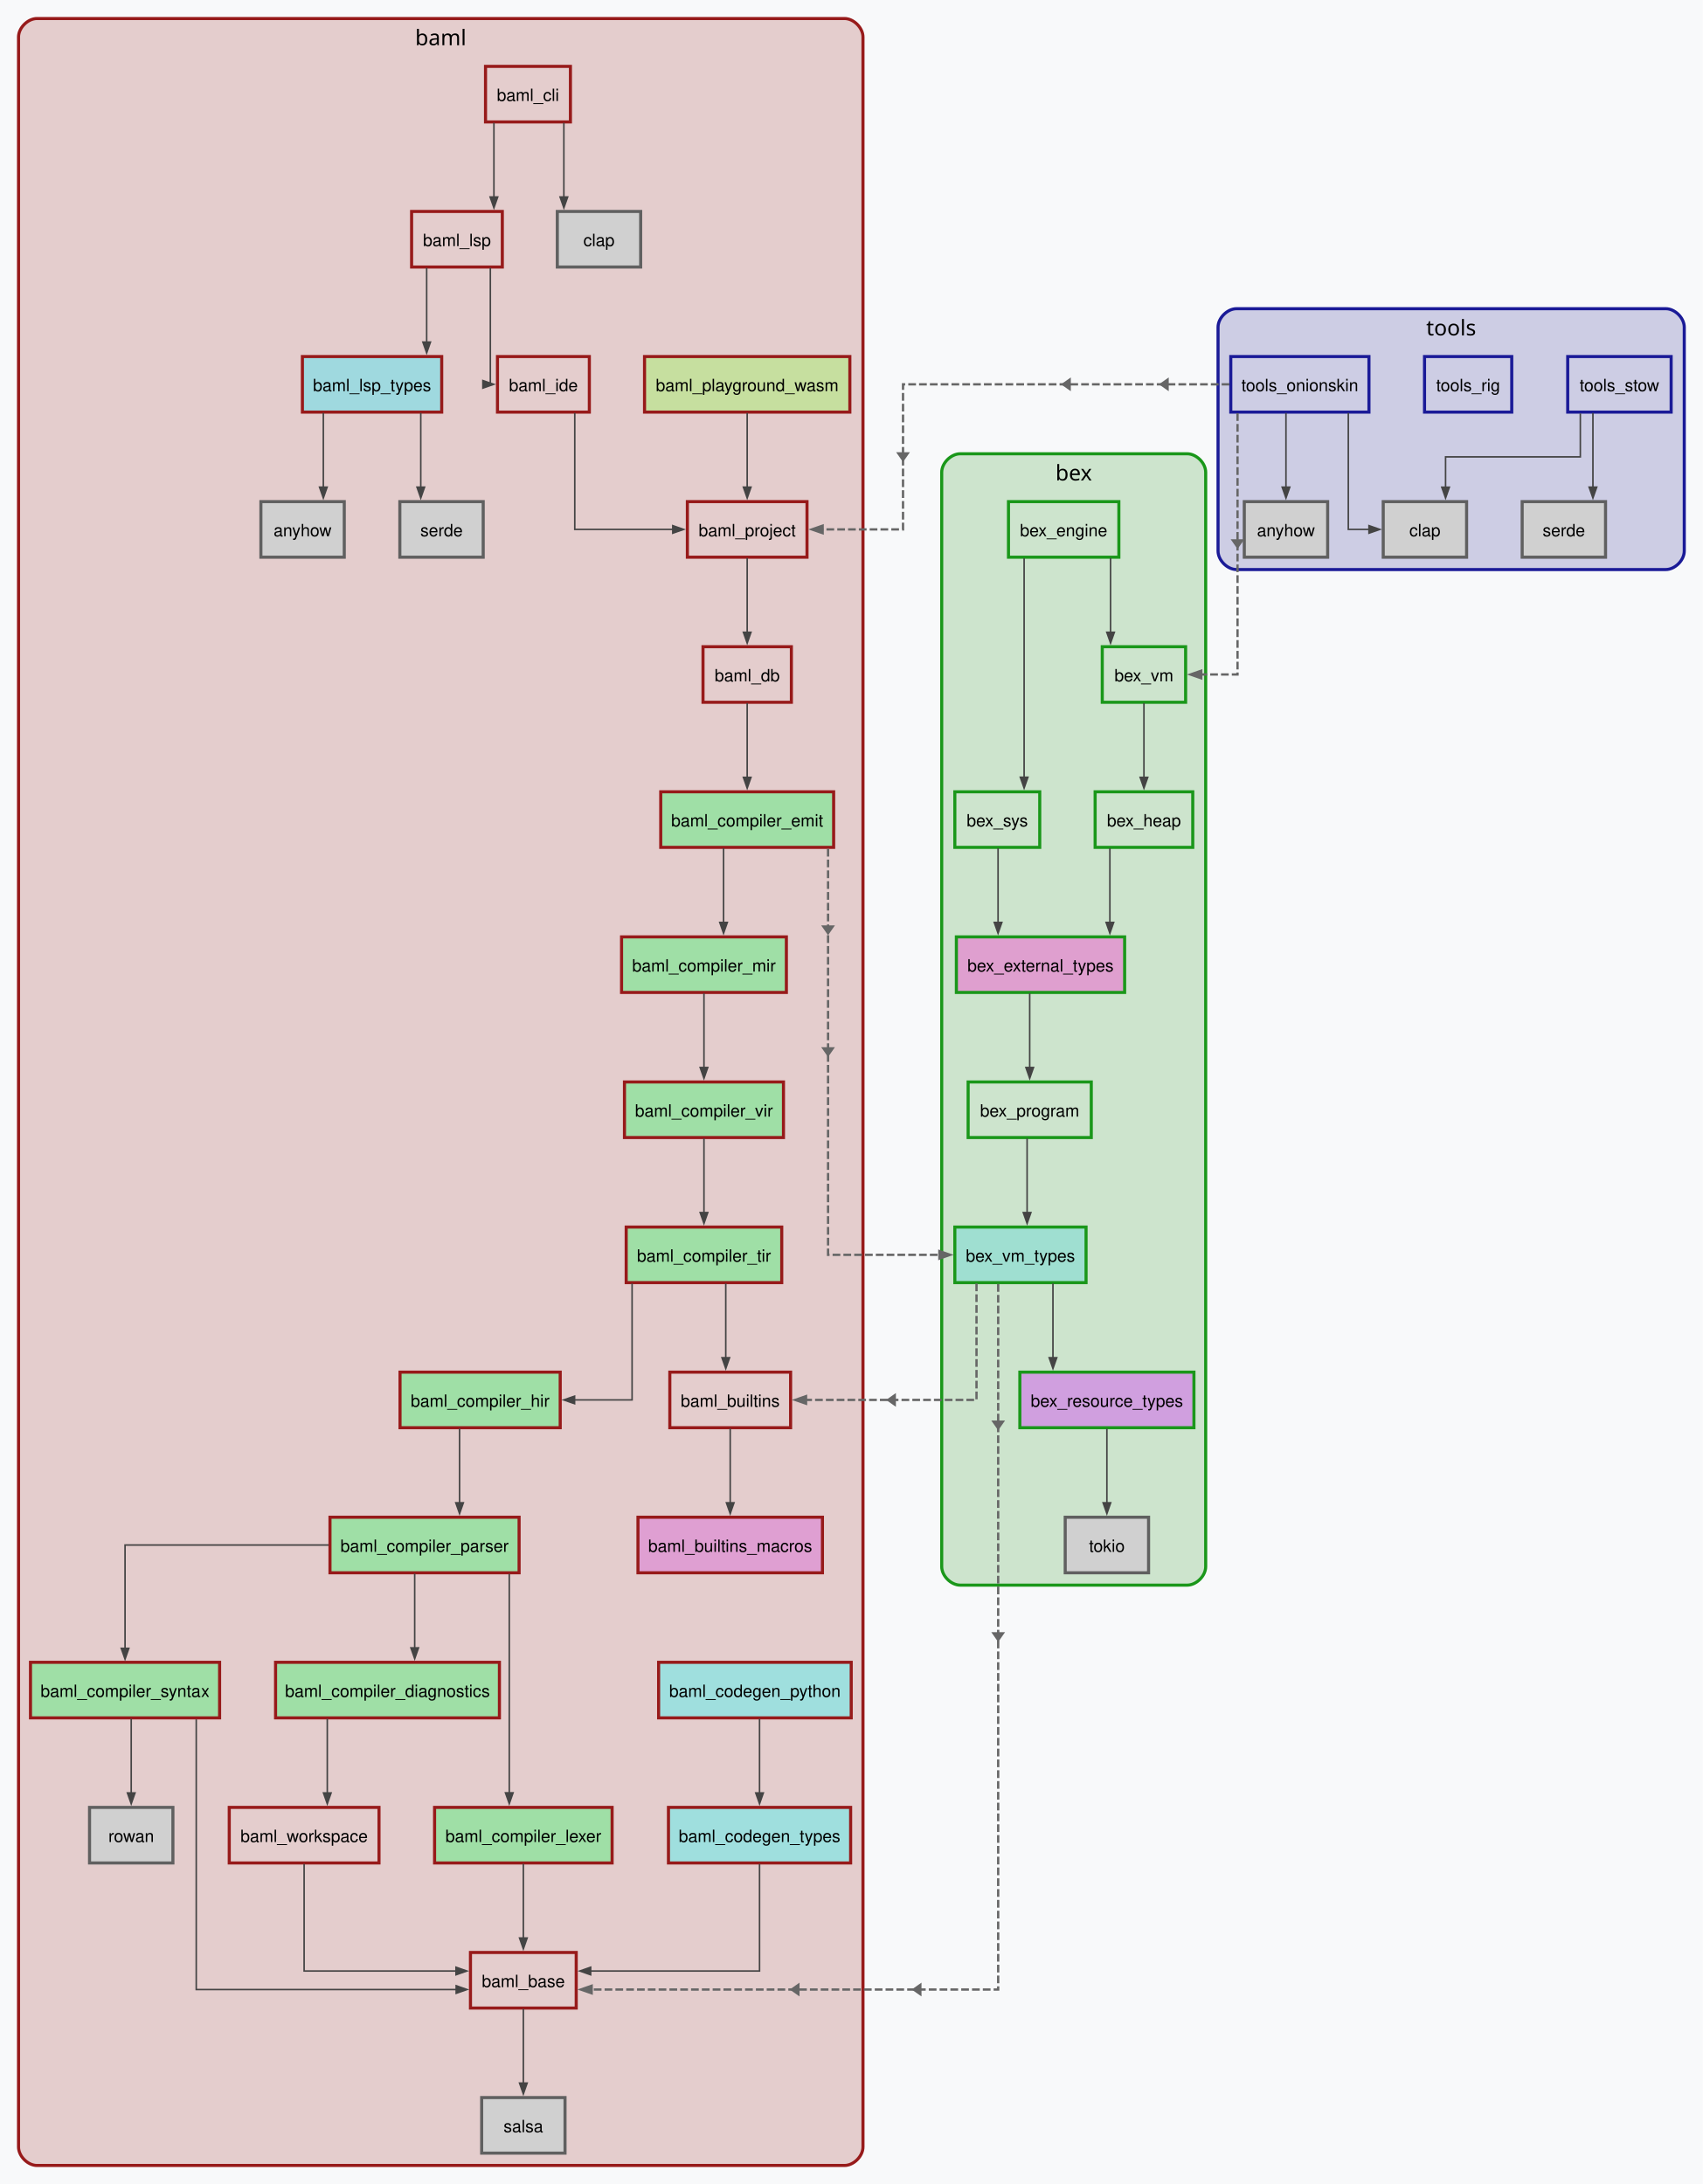
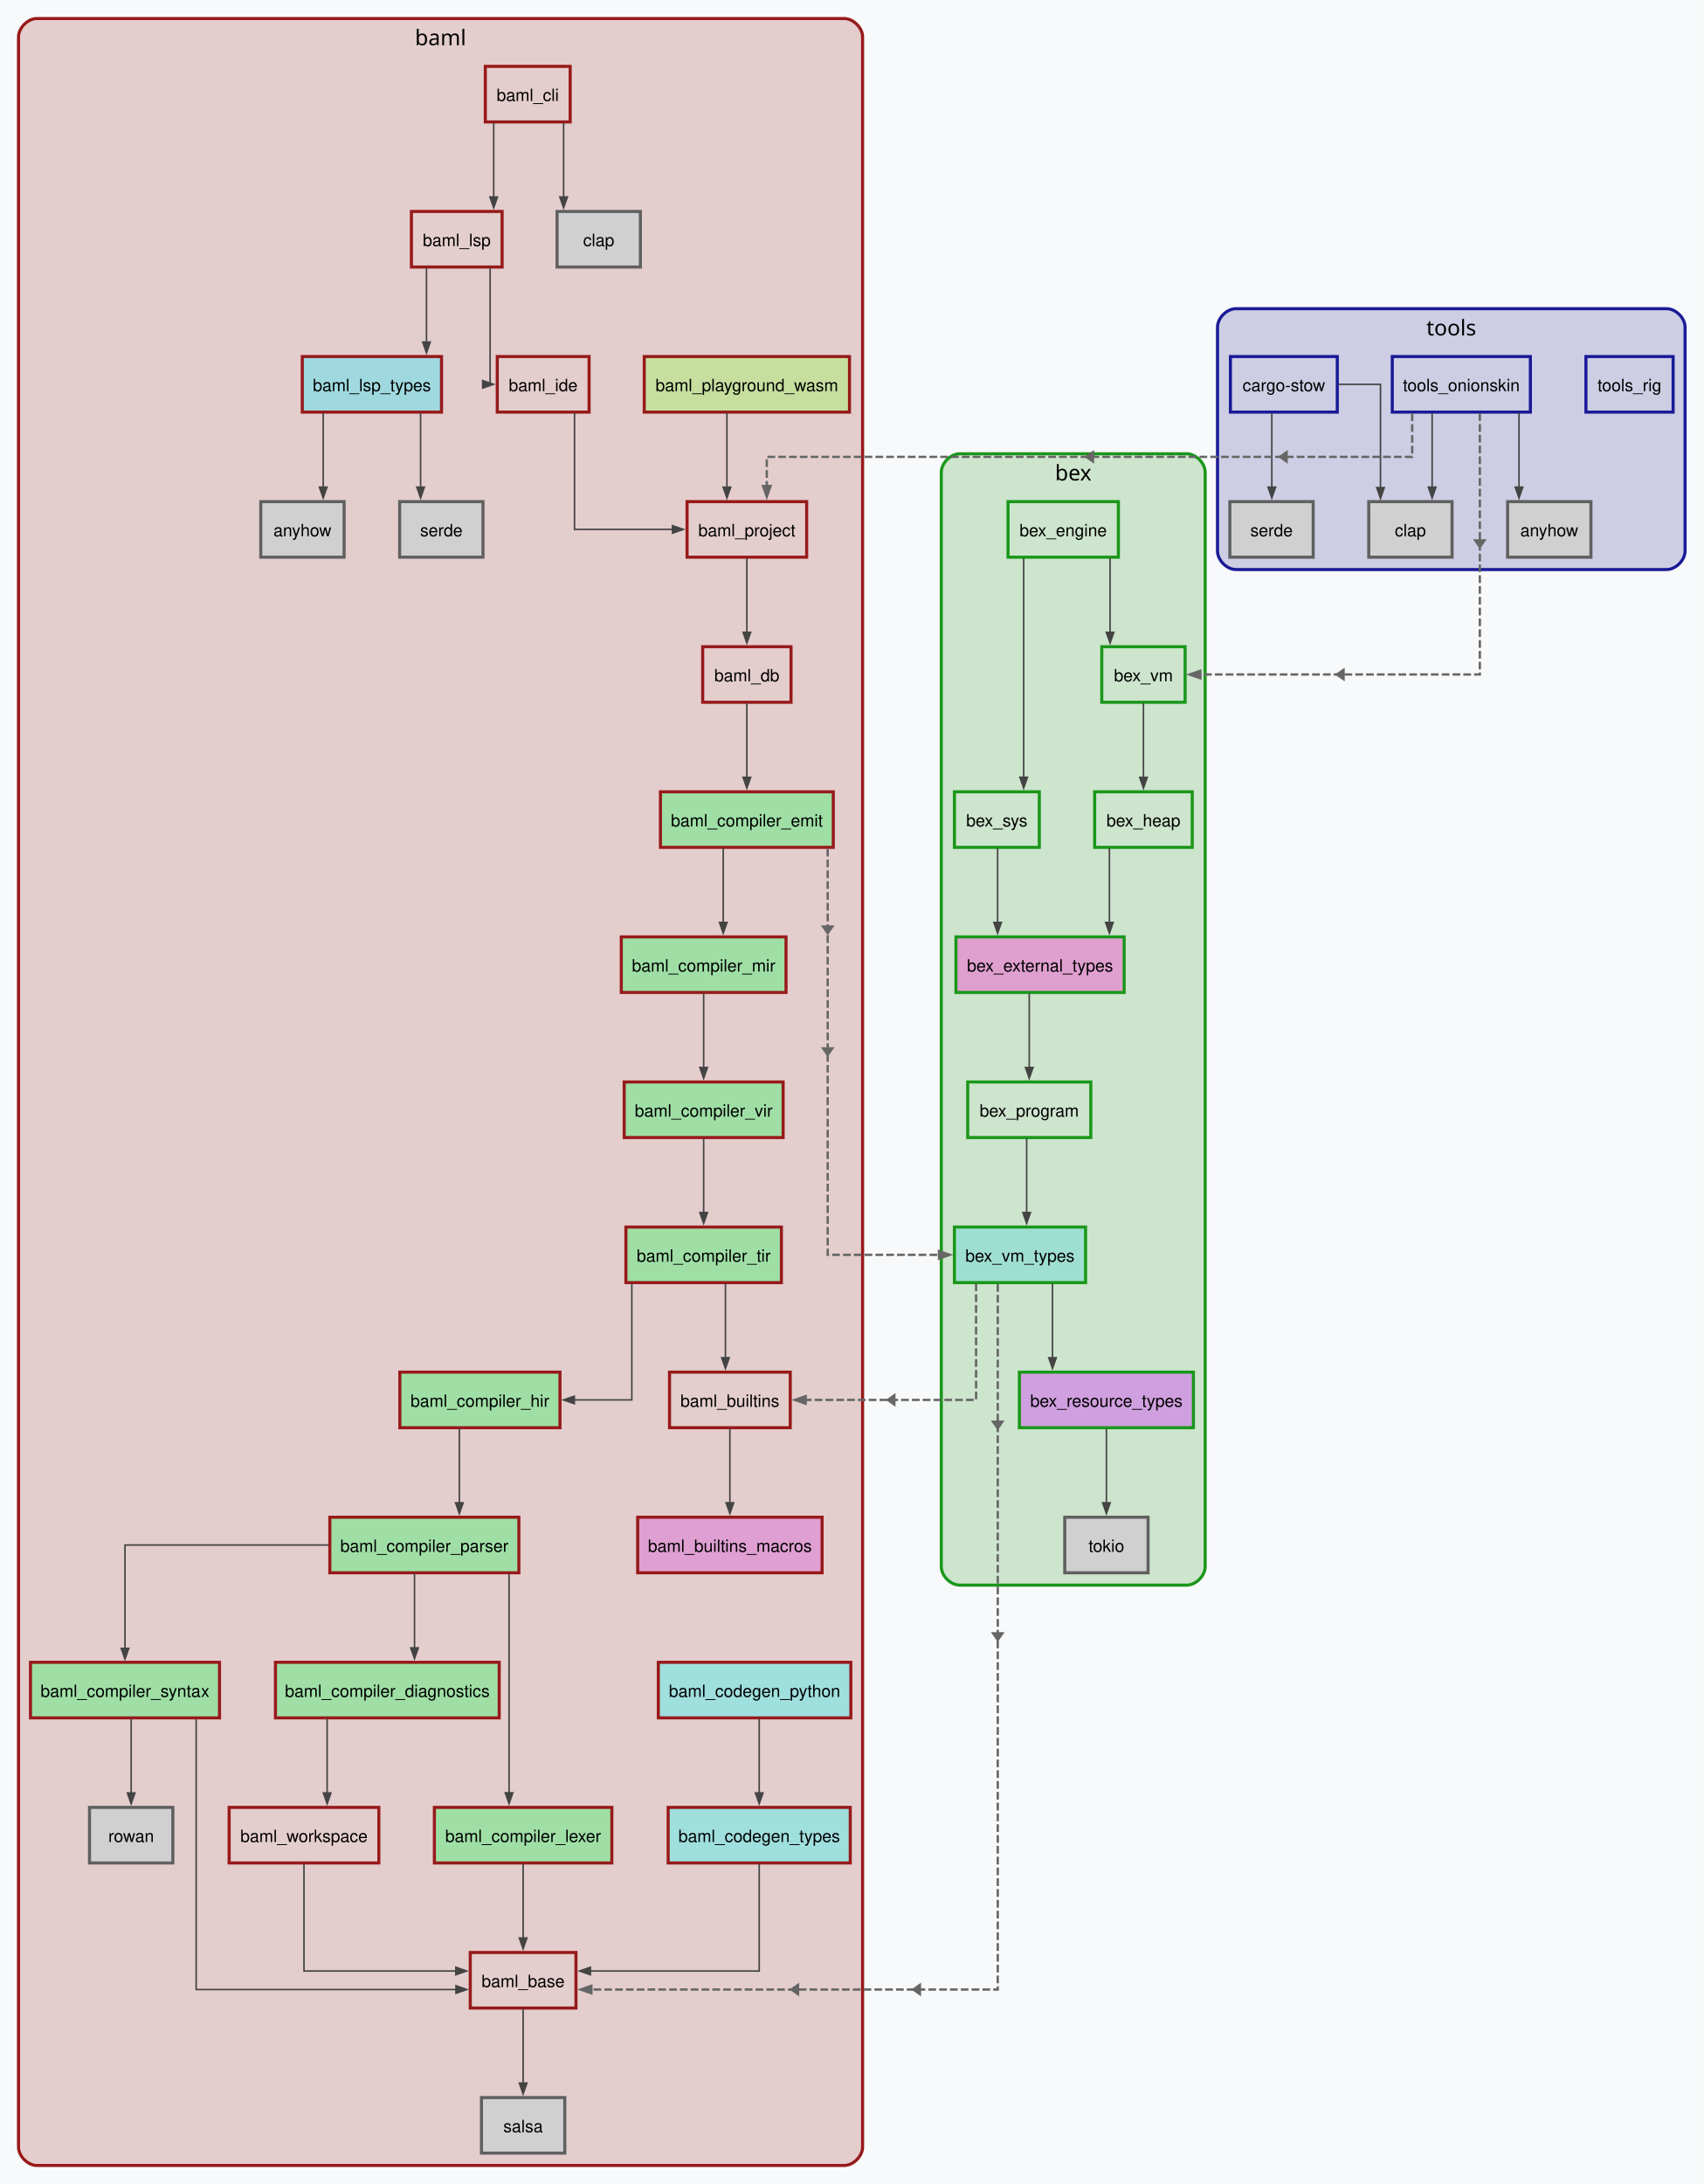
- <svg xmlns="http://www.w3.org/2000/svg" width="1103pt" height="1415pt" viewBox="0.00 0.00 1103.00 1415.00">
+ <svg xmlns="http://www.w3.org/2000/svg" width="1104pt" height="1415pt" viewBox="0.00 0.00 1104.00 1415.00">
  <g id="graph0" class="graph" transform="scale(1 1) rotate(0) translate(4 1411)">
-     <polygon fill="#f8f9fa" stroke="none" points="-4,4 -4,-1411 1099,-1411 1099,4 -4,4" />
+     <polygon fill="#f8f9fa" stroke="none" points="-4,4 -4,-1411 1100,-1411 1100,4 -4,4" />
    <g id="clust1" class="cluster">
      <path fill="#e4cdcd" stroke="#971a1a" stroke-width="2" d="M20,-8C20,-8 543,-8 543,-8 549,-8 555,-14 555,-20 555,-20 555,-1387 555,-1387 555,-1393 549,-1399 543,-1399 543,-1399 20,-1399 20,-1399 14,-1399 8,-1393 8,-1387 8,-1387 8,-20 8,-20 8,-14 14,-8 20,-8" />
      <text xml:space="preserve" text-anchor="middle" x="281.5" y="-1381.7" font-family="Helvetica Bold" font-size="14.00">baml</text>
    </g>
    <g id="clust2" class="cluster">
      <path fill="#cde4cd" stroke="#1a971a" stroke-width="2" d="M618,-384C618,-384 765,-384 765,-384 771,-384 777,-390 777,-396 777,-396 777,-1105 777,-1105 777,-1111 771,-1117 765,-1117 765,-1117 618,-1117 618,-1117 612,-1117 606,-1111 606,-1105 606,-1105 606,-396 606,-396 606,-390 612,-384 618,-384" />
      <text xml:space="preserve" text-anchor="middle" x="691.5" y="-1099.7" font-family="Helvetica Bold" font-size="14.00">bex</text>
    </g>
    <g id="clust3" class="cluster">
-       <path fill="#cdcde4" stroke="#1a1a97" stroke-width="2" d="M797,-1042C797,-1042 1075,-1042 1075,-1042 1081,-1042 1087,-1048 1087,-1054 1087,-1054 1087,-1199 1087,-1199 1087,-1205 1081,-1211 1075,-1211 1075,-1211 797,-1211 797,-1211 791,-1211 785,-1205 785,-1199 785,-1199 785,-1054 785,-1054 785,-1048 791,-1042 797,-1042" />
-       <text xml:space="preserve" text-anchor="middle" x="936" y="-1193.7" font-family="Helvetica Bold" font-size="14.00">tools</text>
+       <path fill="#cdcde4" stroke="#1a1a97" stroke-width="2" d="M797,-1042C797,-1042 1076,-1042 1076,-1042 1082,-1042 1088,-1048 1088,-1054 1088,-1054 1088,-1199 1088,-1199 1088,-1205 1082,-1211 1076,-1211 1076,-1211 797,-1211 797,-1211 791,-1211 785,-1205 785,-1199 785,-1199 785,-1054 785,-1054 785,-1048 791,-1042 797,-1042" />
+       <text xml:space="preserve" text-anchor="middle" x="936.5" y="-1193.7" font-family="Helvetica Bold" font-size="14.00">tools</text>
    </g>
    <g id="node1" class="node">
      <polygon fill="#e4cdcd" stroke="#971a1a" stroke-width="2" points="369.25,-146 300.75,-146 300.75,-110 369.25,-110 369.25,-146" />
      <text xml:space="preserve" text-anchor="middle" x="335" y="-123.55" font-family="Helvetica,sans-Serif" font-size="11.00">baml_base</text>
    </g>
    <g id="node26" class="node">
      <polygon fill="#d0d0d0" stroke="#606060" stroke-width="2" points="362,-52 308,-52 308,-16 362,-16 362,-52" />
      <text xml:space="preserve" text-anchor="middle" x="335" y="-29.55" font-family="Helvetica,sans-Serif" font-size="11.00">salsa</text>
    </g>
    <g id="edge1" class="edge">
      <path fill="none" stroke="#444444" d="M335,-109.43C335,-109.43 335,-61.37 335,-61.37" />
      <polygon fill="#444444" stroke="#444444" points="337.45,-61.37 335,-54.37 332.55,-61.37 337.45,-61.37" />
    </g>
    <g id="node2" class="node">
      <polygon fill="#e4cdcd" stroke="#971a1a" stroke-width="2" points="508.12,-522 429.88,-522 429.88,-486 508.12,-486 508.12,-522" />
      <text xml:space="preserve" text-anchor="middle" x="469" y="-499.55" font-family="Helvetica,sans-Serif" font-size="11.00">baml_builtins</text>
    </g>
    <g id="node3" class="node">
      <polygon fill="#df9fd2" stroke="#971a1a" stroke-width="2" points="528.75,-428 409.25,-428 409.25,-392 528.75,-392 528.75,-428" />
      <text xml:space="preserve" text-anchor="middle" x="469" y="-405.55" font-family="Helvetica,sans-Serif" font-size="11.00">baml_builtins_macros</text>
    </g>
    <g id="edge2" class="edge">
      <path fill="none" stroke="#444444" d="M469,-485.43C469,-485.43 469,-437.37 469,-437.37" />
      <polygon fill="#444444" stroke="#444444" points="471.45,-437.37 469,-430.37 466.55,-437.37 471.45,-437.37" />
    </g>
    <g id="node4" class="node">
      <polygon fill="#e4cdcd" stroke="#971a1a" stroke-width="2" points="365.5,-1368 310.5,-1368 310.5,-1332 365.5,-1332 365.5,-1368" />
      <text xml:space="preserve" text-anchor="middle" x="338" y="-1345.55" font-family="Helvetica,sans-Serif" font-size="11.00">baml_cli</text>
    </g>
    <g id="node18" class="node">
      <polygon fill="#e4cdcd" stroke="#971a1a" stroke-width="2" points="321.38,-1274 262.62,-1274 262.62,-1238 321.38,-1238 321.38,-1274" />
      <text xml:space="preserve" text-anchor="middle" x="292" y="-1251.55" font-family="Helvetica,sans-Serif" font-size="11.00">baml_lsp</text>
    </g>
    <g id="edge3" class="edge">
      <path fill="none" stroke="#444444" d="M315.94,-1331.43C315.94,-1331.43 315.94,-1283.37 315.94,-1283.37" />
      <polygon fill="#444444" stroke="#444444" points="318.39,-1283.37 315.94,-1276.37 313.49,-1283.37 318.39,-1283.37" />
    </g>
    <g id="node24" class="node">
      <polygon fill="#d0d0d0" stroke="#606060" stroke-width="2" points="411,-1274 357,-1274 357,-1238 411,-1238 411,-1274" />
      <text xml:space="preserve" text-anchor="middle" x="384" y="-1251.55" font-family="Helvetica,sans-Serif" font-size="11.00">clap</text>
    </g>
    <g id="edge4" class="edge">
      <path fill="none" stroke="#444444" d="M361.25,-1331.43C361.25,-1331.43 361.25,-1283.37 361.25,-1283.37" />
      <polygon fill="#444444" stroke="#444444" points="363.7,-1283.37 361.25,-1276.37 358.8,-1283.37 363.7,-1283.37" />
    </g>
    <g id="node5" class="node">
      <polygon fill="#9fdfde" stroke="#971a1a" stroke-width="2" points="547.38,-334 422.62,-334 422.62,-298 547.38,-298 547.38,-334" />
      <text xml:space="preserve" text-anchor="middle" x="485" y="-311.55" font-family="Helvetica,sans-Serif" font-size="11.00">baml_codegen_python</text>
    </g>
    <g id="node6" class="node">
      <polygon fill="#9fdfde" stroke="#971a1a" stroke-width="2" points="547,-240 429,-240 429,-204 547,-204 547,-240" />
      <text xml:space="preserve" text-anchor="middle" x="488" y="-217.55" font-family="Helvetica,sans-Serif" font-size="11.00">baml_codegen_types</text>
    </g>
    <g id="edge5" class="edge">
      <path fill="none" stroke="#444444" d="M488,-297.43C488,-297.43 488,-249.37 488,-249.37" />
      <polygon fill="#444444" stroke="#444444" points="490.45,-249.37 488,-242.37 485.55,-249.37 490.45,-249.37" />
    </g>
    <g id="edge6" class="edge">
      <path fill="none" stroke="#444444" d="M488,-203.34C488,-177.51 488,-134 488,-134 488,-134 378.61,-134 378.61,-134" />
      <polygon fill="#444444" stroke="#444444" points="378.61,-131.55 371.61,-134 378.61,-136.45 378.61,-131.55" />
    </g>
    <g id="node7" class="node">
      <polygon fill="#9fdfa6" stroke="#971a1a" stroke-width="2" points="319.5,-334 174.5,-334 174.5,-298 319.5,-298 319.5,-334" />
      <text xml:space="preserve" text-anchor="middle" x="247" y="-311.55" font-family="Helvetica,sans-Serif" font-size="11.00">baml_compiler_diagnostics</text>
    </g>
    <g id="node22" class="node">
      <polygon fill="#e4cdcd" stroke="#971a1a" stroke-width="2" points="241.5,-240 144.5,-240 144.5,-204 241.5,-204 241.5,-240" />
      <text xml:space="preserve" text-anchor="middle" x="193" y="-217.55" font-family="Helvetica,sans-Serif" font-size="11.00">baml_workspace</text>
    </g>
    <g id="edge7" class="edge">
      <path fill="none" stroke="#444444" d="M208,-297.43C208,-297.43 208,-249.37 208,-249.37" />
      <polygon fill="#444444" stroke="#444444" points="210.45,-249.37 208,-242.37 205.55,-249.37 210.45,-249.37" />
    </g>
    <g id="node8" class="node">
      <polygon fill="#9fdfa6" stroke="#971a1a" stroke-width="2" points="536,-898 424,-898 424,-862 536,-862 536,-898" />
      <text xml:space="preserve" text-anchor="middle" x="480" y="-875.55" font-family="Helvetica,sans-Serif" font-size="11.00">baml_compiler_emit</text>
    </g>
    <g id="node11" class="node">
      <polygon fill="#9fdfa6" stroke="#971a1a" stroke-width="2" points="505.38,-804 398.62,-804 398.62,-768 505.38,-768 505.38,-804" />
      <text xml:space="preserve" text-anchor="middle" x="452" y="-781.55" font-family="Helvetica,sans-Serif" font-size="11.00">baml_compiler_mir</text>
    </g>
    <g id="edge8" class="edge">
      <path fill="none" stroke="#444444" d="M464.69,-861.43C464.69,-861.43 464.69,-813.37 464.69,-813.37" />
      <polygon fill="#444444" stroke="#444444" points="467.14,-813.37 464.69,-806.37 462.24,-813.37 467.14,-813.37" />
    </g>
    <g id="node35" class="node">
      <polygon fill="#9fdfd1" stroke="#1a971a" stroke-width="2" points="699.5,-616 614.5,-616 614.5,-580 699.5,-580 699.5,-616" />
      <text xml:space="preserve" text-anchor="middle" x="657" y="-593.55" font-family="Helvetica,sans-Serif" font-size="11.00">bex_vm_types</text>
    </g>
    <g id="edge9" class="edge">
      <path fill="none" stroke="#666666" stroke-width="1.5" stroke-dasharray="5,2" d="M532.38,-861.06C532.38,-797.83 532.38,-598 532.38,-598 532.38,-598 604.49,-598 604.49,-598" />
      <polygon fill="#666666" stroke="#666666" stroke-width="1.5" points="604.49,-600.45 611.49,-598 604.49,-595.55 604.49,-600.45" />
    </g>
    <g id="node9" class="node">
      <polygon fill="#9fdfa6" stroke="#971a1a" stroke-width="2" points="358.88,-522 255.12,-522 255.12,-486 358.88,-486 358.88,-522" />
      <text xml:space="preserve" text-anchor="middle" x="307" y="-499.55" font-family="Helvetica,sans-Serif" font-size="11.00">baml_compiler_hir</text>
    </g>
    <g id="node12" class="node">
      <polygon fill="#9fdfa6" stroke="#971a1a" stroke-width="2" points="332.25,-428 209.75,-428 209.75,-392 332.25,-392 332.25,-428" />
      <text xml:space="preserve" text-anchor="middle" x="271" y="-405.55" font-family="Helvetica,sans-Serif" font-size="11.00">baml_compiler_parser</text>
    </g>
    <g id="edge10" class="edge">
      <path fill="none" stroke="#444444" d="M293.69,-485.43C293.69,-485.43 293.69,-437.37 293.69,-437.37" />
      <polygon fill="#444444" stroke="#444444" points="296.14,-437.37 293.69,-430.37 291.24,-437.37 296.14,-437.37" />
    </g>
    <g id="node10" class="node">
      <polygon fill="#9fdfa6" stroke="#971a1a" stroke-width="2" points="392.5,-240 277.5,-240 277.5,-204 392.5,-204 392.5,-240" />
      <text xml:space="preserve" text-anchor="middle" x="335" y="-217.55" font-family="Helvetica,sans-Serif" font-size="11.00">baml_compiler_lexer</text>
    </g>
    <g id="edge11" class="edge">
      <path fill="none" stroke="#444444" d="M335,-203.43C335,-203.43 335,-155.37 335,-155.37" />
      <polygon fill="#444444" stroke="#444444" points="337.45,-155.37 335,-148.37 332.55,-155.37 337.45,-155.37" />
    </g>
    <g id="node15" class="node">
      <polygon fill="#9fdfa6" stroke="#971a1a" stroke-width="2" points="503.5,-710 400.5,-710 400.5,-674 503.5,-674 503.5,-710" />
      <text xml:space="preserve" text-anchor="middle" x="452" y="-687.55" font-family="Helvetica,sans-Serif" font-size="11.00">baml_compiler_vir</text>
    </g>
    <g id="edge12" class="edge">
      <path fill="none" stroke="#444444" d="M452,-767.43C452,-767.43 452,-719.37 452,-719.37" />
      <polygon fill="#444444" stroke="#444444" points="454.45,-719.37 452,-712.37 449.55,-719.37 454.45,-719.37" />
    </g>
    <g id="edge13" class="edge">
      <path fill="none" stroke="#444444" d="M264.62,-391.43C264.62,-391.43 264.62,-343.37 264.62,-343.37" />
      <polygon fill="#444444" stroke="#444444" points="267.08,-343.37 264.63,-336.37 262.18,-343.37 267.08,-343.37" />
    </g>
    <g id="edge14" class="edge">
      <path fill="none" stroke="#444444" d="M325.88,-391.29C325.88,-391.29 325.88,-249.43 325.88,-249.43" />
      <polygon fill="#444444" stroke="#444444" points="328.33,-249.43 325.88,-242.43 323.43,-249.43 328.33,-249.43" />
    </g>
    <g id="node13" class="node">
      <polygon fill="#9fdfa6" stroke="#971a1a" stroke-width="2" points="138.25,-334 15.75,-334 15.75,-298 138.25,-298 138.25,-334" />
      <text xml:space="preserve" text-anchor="middle" x="77" y="-311.55" font-family="Helvetica,sans-Serif" font-size="11.00">baml_compiler_syntax</text>
    </g>
    <g id="edge15" class="edge">
      <path fill="none" stroke="#444444" d="M208.82,-410C152.07,-410 77,-410 77,-410 77,-410 77,-343.08 77,-343.08" />
      <polygon fill="#444444" stroke="#444444" points="79.45,-343.08 77,-336.08 74.55,-343.08 79.45,-343.08" />
    </g>
    <g id="edge16" class="edge">
      <path fill="none" stroke="#444444" d="M123.12,-297.05C123.12,-248.23 123.12,-122 123.12,-122 123.12,-122 291.5,-122 291.5,-122" />
      <polygon fill="#444444" stroke="#444444" points="291.5,-124.45 298.5,-122 291.5,-119.55 291.5,-124.45" />
    </g>
    <g id="node25" class="node">
      <polygon fill="#d0d0d0" stroke="#606060" stroke-width="2" points="108,-240 54,-240 54,-204 108,-204 108,-240" />
      <text xml:space="preserve" text-anchor="middle" x="81" y="-217.55" font-family="Helvetica,sans-Serif" font-size="11.00">rowan</text>
    </g>
    <g id="edge17" class="edge">
      <path fill="none" stroke="#444444" d="M81,-297.43C81,-297.43 81,-249.37 81,-249.37" />
      <polygon fill="#444444" stroke="#444444" points="83.45,-249.37 81,-242.37 78.55,-249.37 83.45,-249.37" />
    </g>
    <g id="node14" class="node">
      <polygon fill="#9fdfa6" stroke="#971a1a" stroke-width="2" points="502.38,-616 401.62,-616 401.62,-580 502.38,-580 502.38,-616" />
      <text xml:space="preserve" text-anchor="middle" x="452" y="-593.55" font-family="Helvetica,sans-Serif" font-size="11.00">baml_compiler_tir</text>
    </g>
    <g id="edge18" class="edge">
      <path fill="none" stroke="#444444" d="M466.12,-579.43C466.12,-579.43 466.12,-531.37 466.12,-531.37" />
      <polygon fill="#444444" stroke="#444444" points="468.58,-531.37 466.13,-524.37 463.68,-531.37 468.58,-531.37" />
    </g>
    <g id="edge19" class="edge">
      <path fill="none" stroke="#444444" d="M405.44,-579.43C405.44,-552.03 405.44,-504 405.44,-504 405.44,-504 368.19,-504 368.19,-504" />
      <polygon fill="#444444" stroke="#444444" points="368.19,-501.55 361.19,-504 368.19,-506.45 368.19,-501.55" />
    </g>
    <g id="edge20" class="edge">
      <path fill="none" stroke="#444444" d="M452,-673.43C452,-673.43 452,-625.37 452,-625.37" />
      <polygon fill="#444444" stroke="#444444" points="454.45,-625.37 452,-618.37 449.55,-625.37 454.45,-625.37" />
    </g>
    <g id="node16" class="node">
      <polygon fill="#e4cdcd" stroke="#971a1a" stroke-width="2" points="508.62,-992 451.38,-992 451.38,-956 508.62,-956 508.62,-992" />
      <text xml:space="preserve" text-anchor="middle" x="480" y="-969.55" font-family="Helvetica,sans-Serif" font-size="11.00">baml_db</text>
    </g>
    <g id="edge21" class="edge">
      <path fill="none" stroke="#444444" d="M480,-955.43C480,-955.43 480,-907.37 480,-907.37" />
      <polygon fill="#444444" stroke="#444444" points="482.45,-907.37 480,-900.37 477.55,-907.37 482.45,-907.37" />
    </g>
    <g id="node17" class="node">
      <polygon fill="#e4cdcd" stroke="#971a1a" stroke-width="2" points="377.75,-1180 318.25,-1180 318.25,-1144 377.75,-1144 377.75,-1180" />
      <text xml:space="preserve" text-anchor="middle" x="348" y="-1157.55" font-family="Helvetica,sans-Serif" font-size="11.00">baml_ide</text>
    </g>
    <g id="node21" class="node">
      <polygon fill="#e4cdcd" stroke="#971a1a" stroke-width="2" points="518.75,-1086 441.25,-1086 441.25,-1050 518.75,-1050 518.75,-1086" />
      <text xml:space="preserve" text-anchor="middle" x="480" y="-1063.55" font-family="Helvetica,sans-Serif" font-size="11.00">baml_project</text>
    </g>
    <g id="edge22" class="edge">
      <path fill="none" stroke="#444444" d="M368.31,-1143.43C368.31,-1116.03 368.31,-1068 368.31,-1068 368.31,-1068 431.8,-1068 431.8,-1068" />
      <polygon fill="#444444" stroke="#444444" points="431.8,-1070.45 438.8,-1068 431.8,-1065.55 431.8,-1070.45" />
    </g>
    <g id="edge23" class="edge">
      <path fill="none" stroke="#444444" d="M313.62,-1237.43C313.62,-1210.03 313.62,-1162 313.62,-1162 313.62,-1162 313.99,-1162 313.99,-1162" />
      <polygon fill="#444444" stroke="#444444" points="308.79,-1164.45 315.79,-1162 308.79,-1159.55 308.79,-1164.45" />
    </g>
    <g id="node19" class="node">
      <polygon fill="#9fd9df" stroke="#971a1a" stroke-width="2" points="282.12,-1180 191.88,-1180 191.88,-1144 282.12,-1144 282.12,-1180" />
      <text xml:space="preserve" text-anchor="middle" x="237" y="-1157.55" font-family="Helvetica,sans-Serif" font-size="11.00">baml_lsp_types</text>
    </g>
    <g id="edge24" class="edge">
      <path fill="none" stroke="#444444" d="M272.38,-1237.43C272.38,-1237.43 272.38,-1189.37 272.38,-1189.37" />
      <polygon fill="#444444" stroke="#444444" points="274.83,-1189.37 272.38,-1182.37 269.93,-1189.37 274.83,-1189.37" />
    </g>
    <g id="node23" class="node">
      <polygon fill="#d0d0d0" stroke="#606060" stroke-width="2" points="219,-1086 165,-1086 165,-1050 219,-1050 219,-1086" />
      <text xml:space="preserve" text-anchor="middle" x="192" y="-1063.55" font-family="Helvetica,sans-Serif" font-size="11.00">anyhow</text>
    </g>
    <g id="edge25" class="edge">
      <path fill="none" stroke="#444444" d="M205.44,-1143.43C205.44,-1143.43 205.44,-1095.37 205.44,-1095.37" />
      <polygon fill="#444444" stroke="#444444" points="207.89,-1095.37 205.44,-1088.37 202.99,-1095.37 207.89,-1095.37" />
    </g>
    <g id="node27" class="node">
      <polygon fill="#d0d0d0" stroke="#606060" stroke-width="2" points="309,-1086 255,-1086 255,-1050 309,-1050 309,-1086" />
      <text xml:space="preserve" text-anchor="middle" x="282" y="-1063.55" font-family="Helvetica,sans-Serif" font-size="11.00">serde</text>
    </g>
    <g id="edge26" class="edge">
      <path fill="none" stroke="#444444" d="M268.56,-1143.43C268.56,-1143.43 268.56,-1095.37 268.56,-1095.37" />
      <polygon fill="#444444" stroke="#444444" points="271.01,-1095.37 268.56,-1088.37 266.11,-1095.37 271.01,-1095.37" />
    </g>
    <g id="node20" class="node">
      <polygon fill="#c6df9f" stroke="#971a1a" stroke-width="2" points="546.5,-1180 413.5,-1180 413.5,-1144 546.5,-1144 546.5,-1180" />
      <text xml:space="preserve" text-anchor="middle" x="480" y="-1157.55" font-family="Helvetica,sans-Serif" font-size="11.00">baml_playground_wasm</text>
    </g>
    <g id="edge27" class="edge">
-       <path fill="none" stroke="#444444" d="M480,-1143.43C480,-1143.43 480,-1095.37 480,-1095.37" />
-       <polygon fill="#444444" stroke="#444444" points="482.45,-1095.37 480,-1088.37 477.55,-1095.37 482.45,-1095.37" />
+       <path fill="none" stroke="#444444" d="M467.08,-1143.43C467.08,-1143.43 467.08,-1095.37 467.08,-1095.37" />
+       <polygon fill="#444444" stroke="#444444" points="469.53,-1095.37 467.08,-1088.37 464.63,-1095.37 469.53,-1095.37" />
    </g>
    <g id="edge28" class="edge">
      <path fill="none" stroke="#444444" d="M480,-1049.43C480,-1049.43 480,-1001.37 480,-1001.37" />
      <polygon fill="#444444" stroke="#444444" points="482.45,-1001.37 480,-994.37 477.55,-1001.37 482.45,-1001.37" />
    </g>
    <g id="edge29" class="edge">
      <path fill="none" stroke="#444444" d="M193,-203.34C193,-177.51 193,-134 193,-134 193,-134 291.39,-134 291.39,-134" />
      <polygon fill="#444444" stroke="#444444" points="291.39,-136.45 298.39,-134 291.39,-131.55 291.39,-136.45" />
    </g>
    <g id="node28" class="node">
      <polygon fill="#cde4cd" stroke="#1a971a" stroke-width="2" points="720.75,-1086 649.25,-1086 649.25,-1050 720.75,-1050 720.75,-1086" />
      <text xml:space="preserve" text-anchor="middle" x="685" y="-1063.55" font-family="Helvetica,sans-Serif" font-size="11.00">bex_engine</text>
    </g>
    <g id="node33" class="node">
      <polygon fill="#cde4cd" stroke="#1a971a" stroke-width="2" points="669.5,-898 614.5,-898 614.5,-862 669.5,-862 669.5,-898" />
      <text xml:space="preserve" text-anchor="middle" x="642" y="-875.55" font-family="Helvetica,sans-Serif" font-size="11.00">bex_sys</text>
    </g>
    <g id="edge30" class="edge">
      <path fill="none" stroke="#444444" d="M659.38,-1049.29C659.38,-1049.29 659.38,-907.43 659.38,-907.43" />
      <polygon fill="#444444" stroke="#444444" points="661.83,-907.43 659.38,-900.43 656.93,-907.43 661.83,-907.43" />
    </g>
    <g id="node34" class="node">
      <polygon fill="#cde4cd" stroke="#1a971a" stroke-width="2" points="764,-992 710,-992 710,-956 764,-956 764,-992" />
      <text xml:space="preserve" text-anchor="middle" x="737" y="-969.55" font-family="Helvetica,sans-Serif" font-size="11.00">bex_vm</text>
    </g>
    <g id="edge31" class="edge">
      <path fill="none" stroke="#444444" d="M715.38,-1049.43C715.38,-1049.43 715.38,-1001.37 715.38,-1001.37" />
      <polygon fill="#444444" stroke="#444444" points="717.83,-1001.37 715.38,-994.37 712.93,-1001.37 717.83,-1001.37" />
    </g>
    <g id="node29" class="node">
      <polygon fill="#df9fcf" stroke="#1a971a" stroke-width="2" points="724.5,-804 615.5,-804 615.5,-768 724.5,-768 724.5,-804" />
      <text xml:space="preserve" text-anchor="middle" x="670" y="-781.55" font-family="Helvetica,sans-Serif" font-size="11.00">bex_external_types</text>
    </g>
    <g id="node31" class="node">
      <polygon fill="#cde4cd" stroke="#1a971a" stroke-width="2" points="702.88,-710 623.12,-710 623.12,-674 702.88,-674 702.88,-710" />
      <text xml:space="preserve" text-anchor="middle" x="663" y="-687.55" font-family="Helvetica,sans-Serif" font-size="11.00">bex_program</text>
    </g>
    <g id="edge32" class="edge">
      <path fill="none" stroke="#444444" d="M663,-767.43C663,-767.43 663,-719.37 663,-719.37" />
      <polygon fill="#444444" stroke="#444444" points="665.45,-719.37 663,-712.37 660.55,-719.37 665.45,-719.37" />
    </g>
    <g id="node30" class="node">
      <polygon fill="#cde4cd" stroke="#1a971a" stroke-width="2" points="768.62,-898 705.38,-898 705.38,-862 768.62,-862 768.62,-898" />
      <text xml:space="preserve" text-anchor="middle" x="737" y="-875.55" font-family="Helvetica,sans-Serif" font-size="11.00">bex_heap</text>
    </g>
    <g id="edge33" class="edge">
      <path fill="none" stroke="#444444" d="M714.94,-861.43C714.94,-861.43 714.94,-813.37 714.94,-813.37" />
      <polygon fill="#444444" stroke="#444444" points="717.39,-813.37 714.94,-806.37 712.49,-813.37 717.39,-813.37" />
    </g>
    <g id="edge34" class="edge">
      <path fill="none" stroke="#444444" d="M661.31,-673.43C661.31,-673.43 661.31,-625.37 661.31,-625.37" />
      <polygon fill="#444444" stroke="#444444" points="663.76,-625.37 661.31,-618.37 658.86,-625.37 663.76,-625.37" />
    </g>
    <g id="node32" class="node">
      <polygon fill="#d09fdf" stroke="#1a971a" stroke-width="2" points="769.38,-522 656.62,-522 656.62,-486 769.38,-486 769.38,-522" />
      <text xml:space="preserve" text-anchor="middle" x="713" y="-499.55" font-family="Helvetica,sans-Serif" font-size="11.00">bex_resource_types</text>
    </g>
    <g id="node36" class="node">
      <polygon fill="#d0d0d0" stroke="#606060" stroke-width="2" points="740,-428 686,-428 686,-392 740,-392 740,-428" />
      <text xml:space="preserve" text-anchor="middle" x="713" y="-405.55" font-family="Helvetica,sans-Serif" font-size="11.00">tokio</text>
    </g>
    <g id="edge35" class="edge">
      <path fill="none" stroke="#444444" d="M713,-485.43C713,-485.43 713,-437.37 713,-437.37" />
      <polygon fill="#444444" stroke="#444444" points="715.45,-437.37 713,-430.37 710.55,-437.37 715.45,-437.37" />
    </g>
    <g id="edge36" class="edge">
      <path fill="none" stroke="#444444" d="M642.5,-861.43C642.5,-861.43 642.5,-813.37 642.5,-813.37" />
      <polygon fill="#444444" stroke="#444444" points="644.95,-813.37 642.5,-806.37 640.05,-813.37 644.95,-813.37" />
    </g>
    <g id="edge37" class="edge">
      <path fill="none" stroke="#444444" d="M737,-955.43C737,-955.43 737,-907.37 737,-907.37" />
      <polygon fill="#444444" stroke="#444444" points="739.45,-907.37 737,-900.37 734.55,-907.37 739.45,-907.37" />
    </g>
    <g id="edge38" class="edge">
      <path fill="none" stroke="#666666" stroke-width="1.5" stroke-dasharray="5,2" d="M642.58,-579.05C642.58,-490.52 642.58,-122 642.58,-122 642.58,-122 379.25,-122 379.25,-122" />
      <polygon fill="#666666" stroke="#666666" stroke-width="1.5" points="379.25,-119.55 372.25,-122 379.25,-124.45 379.25,-119.55" />
    </g>
    <g id="edge39" class="edge">
      <path fill="none" stroke="#666666" stroke-width="1.5" stroke-dasharray="5,2" d="M628.54,-579.43C628.54,-552.03 628.54,-504 628.54,-504 628.54,-504 518.12,-504 518.12,-504" />
      <polygon fill="#666666" stroke="#666666" stroke-width="1.5" points="518.12,-501.55 511.12,-504 518.12,-506.45 518.12,-501.55" />
    </g>
    <g id="edge40" class="edge">
      <path fill="none" stroke="#444444" d="M678.06,-579.43C678.06,-579.43 678.06,-531.37 678.06,-531.37" />
      <polygon fill="#444444" stroke="#444444" points="680.51,-531.37 678.06,-524.37 675.61,-531.37 680.51,-531.37" />
    </g>
    <g id="node37" class="node">
-       <polygon fill="#cdcde4" stroke="#1a1a97" stroke-width="2" points="882.75,-1180 793.25,-1180 793.25,-1144 882.75,-1144 882.75,-1180" />
-       <text xml:space="preserve" text-anchor="middle" x="838" y="-1157.55" font-family="Helvetica,sans-Serif" font-size="11.00">tools_onionskin</text>
+       <polygon fill="#cdcde4" stroke="#1a1a97" stroke-width="2" points="862.62,-1180 793.38,-1180 793.38,-1144 862.62,-1144 862.62,-1180" />
+       <text xml:space="preserve" text-anchor="middle" x="828" y="-1157.55" font-family="Helvetica,sans-Serif" font-size="11.00">cargo-stow</text>
+     </g>
+     <g id="node41" class="node">
+       <polygon fill="#d0d0d0" stroke="#606060" stroke-width="2" points="937,-1086 883,-1086 883,-1050 937,-1050 937,-1086" />
+       <text xml:space="preserve" text-anchor="middle" x="910" y="-1063.55" font-family="Helvetica,sans-Serif" font-size="11.00">clap</text>
+     </g>
+     <g id="edge41" class="edge">
+       <path fill="none" stroke="#444444" d="M863.34,-1162C877.54,-1162 890.62,-1162 890.62,-1162 890.62,-1162 890.62,-1095.08 890.62,-1095.08" />
+       <polygon fill="#444444" stroke="#444444" points="893.08,-1095.08 890.63,-1088.08 888.18,-1095.08 893.08,-1095.08" />
+     </g>
+     <g id="node42" class="node">
+       <polygon fill="#d0d0d0" stroke="#606060" stroke-width="2" points="847,-1086 793,-1086 793,-1050 847,-1050 847,-1086" />
+       <text xml:space="preserve" text-anchor="middle" x="820" y="-1063.55" font-family="Helvetica,sans-Serif" font-size="11.00">serde</text>
    </g>
    <g id="edge42" class="edge">
-       <path fill="none" stroke="#666666" stroke-width="1.5" stroke-dasharray="5,2" d="M792.34,-1162C718.47,-1162 580.94,-1162 580.94,-1162 580.94,-1162 580.94,-1068 580.94,-1068 580.94,-1068 528.87,-1068 528.87,-1068" />
-       <polygon fill="#666666" stroke="#666666" stroke-width="1.5" points="528.87,-1065.55 521.87,-1068 528.87,-1070.45 528.87,-1065.55" />
+       <path fill="none" stroke="#444444" d="M820.19,-1143.43C820.19,-1143.43 820.19,-1095.37 820.19,-1095.37" />
+       <polygon fill="#444444" stroke="#444444" points="822.64,-1095.37 820.19,-1088.37 817.74,-1095.37 822.64,-1095.37" />
+     </g>
+     <g id="node38" class="node">
+       <polygon fill="#cdcde4" stroke="#1a1a97" stroke-width="2" points="987.75,-1180 898.25,-1180 898.25,-1144 987.75,-1144 987.75,-1180" />
+       <text xml:space="preserve" text-anchor="middle" x="943" y="-1157.55" font-family="Helvetica,sans-Serif" font-size="11.00">tools_onionskin</text>
+     </g>
+     <g id="edge44" class="edge">
+       <path fill="none" stroke="#666666" stroke-width="1.5" stroke-dasharray="5,2" d="M911.17,-1143.15C911.17,-1130.08 911.17,-1115 911.17,-1115 911.17,-1115 492.92,-1115 492.92,-1115 492.92,-1115 492.92,-1096.12 492.92,-1096.12" />
+       <polygon fill="#666666" stroke="#666666" stroke-width="1.5" points="495.37,-1096.12 492.92,-1089.12 490.47,-1096.12 495.37,-1096.12" />
+     </g>
+     <g id="edge45" class="edge">
+       <path fill="none" stroke="#666666" stroke-width="1.5" stroke-dasharray="5,2" d="M955,-1143.29C955,-1095.73 955,-974 955,-974 955,-974 773.88,-974 773.88,-974" />
+       <polygon fill="#666666" stroke="#666666" stroke-width="1.5" points="773.88,-971.55 766.88,-974 773.88,-976.45 773.88,-971.55" />
+     </g>
+     <g id="node40" class="node">
+       <polygon fill="#d0d0d0" stroke="#606060" stroke-width="2" points="1027,-1086 973,-1086 973,-1050 1027,-1050 1027,-1086" />
+       <text xml:space="preserve" text-anchor="middle" x="1000" y="-1063.55" font-family="Helvetica,sans-Serif" font-size="11.00">anyhow</text>
    </g>
    <g id="edge43" class="edge">
-       <path fill="none" stroke="#666666" stroke-width="1.5" stroke-dasharray="5,2" d="M797.62,-1143.29C797.62,-1095.73 797.62,-974 797.62,-974 797.62,-974 774.1,-974 774.1,-974" />
-       <polygon fill="#666666" stroke="#666666" stroke-width="1.5" points="774.1,-971.55 767.1,-974 774.1,-976.45 774.1,-971.55" />
-     </g>
-     <g id="node40" class="node">
-       <polygon fill="#d0d0d0" stroke="#606060" stroke-width="2" points="856,-1086 802,-1086 802,-1050 856,-1050 856,-1086" />
-       <text xml:space="preserve" text-anchor="middle" x="829" y="-1063.55" font-family="Helvetica,sans-Serif" font-size="11.00">anyhow</text>
-     </g>
-     <g id="edge41" class="edge">
-       <path fill="none" stroke="#444444" d="M829,-1143.43C829,-1143.43 829,-1095.37 829,-1095.37" />
-       <polygon fill="#444444" stroke="#444444" points="831.45,-1095.37 829,-1088.37 826.55,-1095.37 831.45,-1095.37" />
-     </g>
-     <g id="node41" class="node">
-       <polygon fill="#d0d0d0" stroke="#606060" stroke-width="2" points="946,-1086 892,-1086 892,-1050 946,-1050 946,-1086" />
-       <text xml:space="preserve" text-anchor="middle" x="919" y="-1063.55" font-family="Helvetica,sans-Serif" font-size="11.00">clap</text>
-     </g>
-     <g id="edge44" class="edge">
-       <path fill="none" stroke="#444444" d="M869.38,-1143.43C869.38,-1116.03 869.38,-1068 869.38,-1068 869.38,-1068 882.77,-1068 882.77,-1068" />
-       <polygon fill="#444444" stroke="#444444" points="882.77,-1070.45 889.77,-1068 882.77,-1065.55 882.77,-1070.45" />
-     </g>
-     <g id="node38" class="node">
-       <polygon fill="#cdcde4" stroke="#1a1a97" stroke-width="2" points="975.25,-1180 918.75,-1180 918.75,-1144 975.25,-1144 975.25,-1180" />
-       <text xml:space="preserve" text-anchor="middle" x="947" y="-1157.55" font-family="Helvetica,sans-Serif" font-size="11.00">tools_rig</text>
+       <path fill="none" stroke="#444444" d="M980.38,-1143.43C980.38,-1143.43 980.38,-1095.37 980.38,-1095.37" />
+       <polygon fill="#444444" stroke="#444444" points="982.83,-1095.37 980.38,-1088.37 977.93,-1095.37 982.83,-1095.37" />
+     </g>
+     <g id="edge46" class="edge">
+       <path fill="none" stroke="#444444" d="M924.08,-1143.43C924.08,-1143.43 924.08,-1095.37 924.08,-1095.37" />
+       <polygon fill="#444444" stroke="#444444" points="926.53,-1095.37 924.08,-1088.37 921.63,-1095.37 926.53,-1095.37" />
    </g>
    <g id="node39" class="node">
-       <polygon fill="#cdcde4" stroke="#1a1a97" stroke-width="2" points="1078.5,-1180 1011.5,-1180 1011.5,-1144 1078.5,-1144 1078.5,-1180" />
-       <text xml:space="preserve" text-anchor="middle" x="1045" y="-1157.55" font-family="Helvetica,sans-Serif" font-size="11.00">tools_stow</text>
-     </g>
-     <g id="edge45" class="edge">
-       <path fill="none" stroke="#444444" d="M1019.67,-1143.15C1019.67,-1130.08 1019.67,-1115 1019.67,-1115 1019.67,-1115 932.38,-1115 932.38,-1115 932.38,-1115 932.38,-1095.36 932.38,-1095.36" />
-       <polygon fill="#444444" stroke="#444444" points="934.83,-1095.36 932.38,-1088.36 929.93,-1095.36 934.83,-1095.36" />
-     </g>
-     <g id="node42" class="node">
-       <polygon fill="#d0d0d0" stroke="#606060" stroke-width="2" points="1036,-1086 982,-1086 982,-1050 1036,-1050 1036,-1086" />
-       <text xml:space="preserve" text-anchor="middle" x="1009" y="-1063.55" font-family="Helvetica,sans-Serif" font-size="11.00">serde</text>
-     </g>
-     <g id="edge46" class="edge">
-       <path fill="none" stroke="#444444" d="M1027.83,-1143.43C1027.83,-1143.43 1027.83,-1095.37 1027.83,-1095.37" />
-       <polygon fill="#444444" stroke="#444444" points="1030.28,-1095.37 1027.83,-1088.37 1025.38,-1095.37 1030.28,-1095.37" />
+       <polygon fill="#cdcde4" stroke="#1a1a97" stroke-width="2" points="1080.25,-1180 1023.75,-1180 1023.75,-1144 1080.25,-1144 1080.25,-1180" />
+       <text xml:space="preserve" text-anchor="middle" x="1052" y="-1157.55" font-family="Helvetica,sans-Serif" font-size="11.00">tools_rig</text>
    </g>
    <polygon fill="#666666" stroke="#666666" points="532.38,-805.95 535.88,-810.95 528.88,-810.95" />
    <polygon fill="#666666" stroke="#666666" points="532.38,-727.03 535.88,-732.03 528.88,-732.03" />
    <polygon fill="#666666" stroke="#666666" points="642.58,-485.14 646.08,-490.14 639.08,-490.14" />
    <polygon fill="#666666" stroke="#666666" points="642.58,-348.02 646.08,-353.02 639.08,-353.02" />
    <polygon fill="#666666" stroke="#666666" points="587.41,-122.00 592.41,-118.50 592.41,-125.50" />
    <polygon fill="#666666" stroke="#666666" points="508.42,-122.00 513.41,-118.50 513.41,-125.50" />
    <polygon fill="#666666" stroke="#666666" points="570.83,-504.00 575.83,-500.50 575.83,-507.50" />
-     <polygon fill="#666666" stroke="#666666" points="747.56,-1162.00 752.56,-1158.50 752.56,-1165.50" />
-     <polygon fill="#666666" stroke="#666666" points="684.14,-1162.00 689.14,-1158.50 689.14,-1165.50" />
-     <polygon fill="#666666" stroke="#666666" points="580.94,-1112.50 584.44,-1117.50 577.44,-1117.50" />
-     <polygon fill="#666666" stroke="#666666" points="797.62,-1056.14 801.12,-1061.14 794.12,-1061.14" />
+     <polygon fill="#666666" stroke="#666666" points="825.02,-1115.00 830.02,-1111.50 830.02,-1118.50" />
+     <polygon fill="#666666" stroke="#666666" points="699.54,-1115.00 704.54,-1111.50 704.54,-1118.50" />
+     <polygon fill="#666666" stroke="#666666" points="955.00,-1056.14 958.50,-1061.14 951.50,-1061.14" />
+     <polygon fill="#666666" stroke="#666666" points="861.94,-974.00 866.94,-970.50 866.94,-977.50" />
  </g>
</svg>
